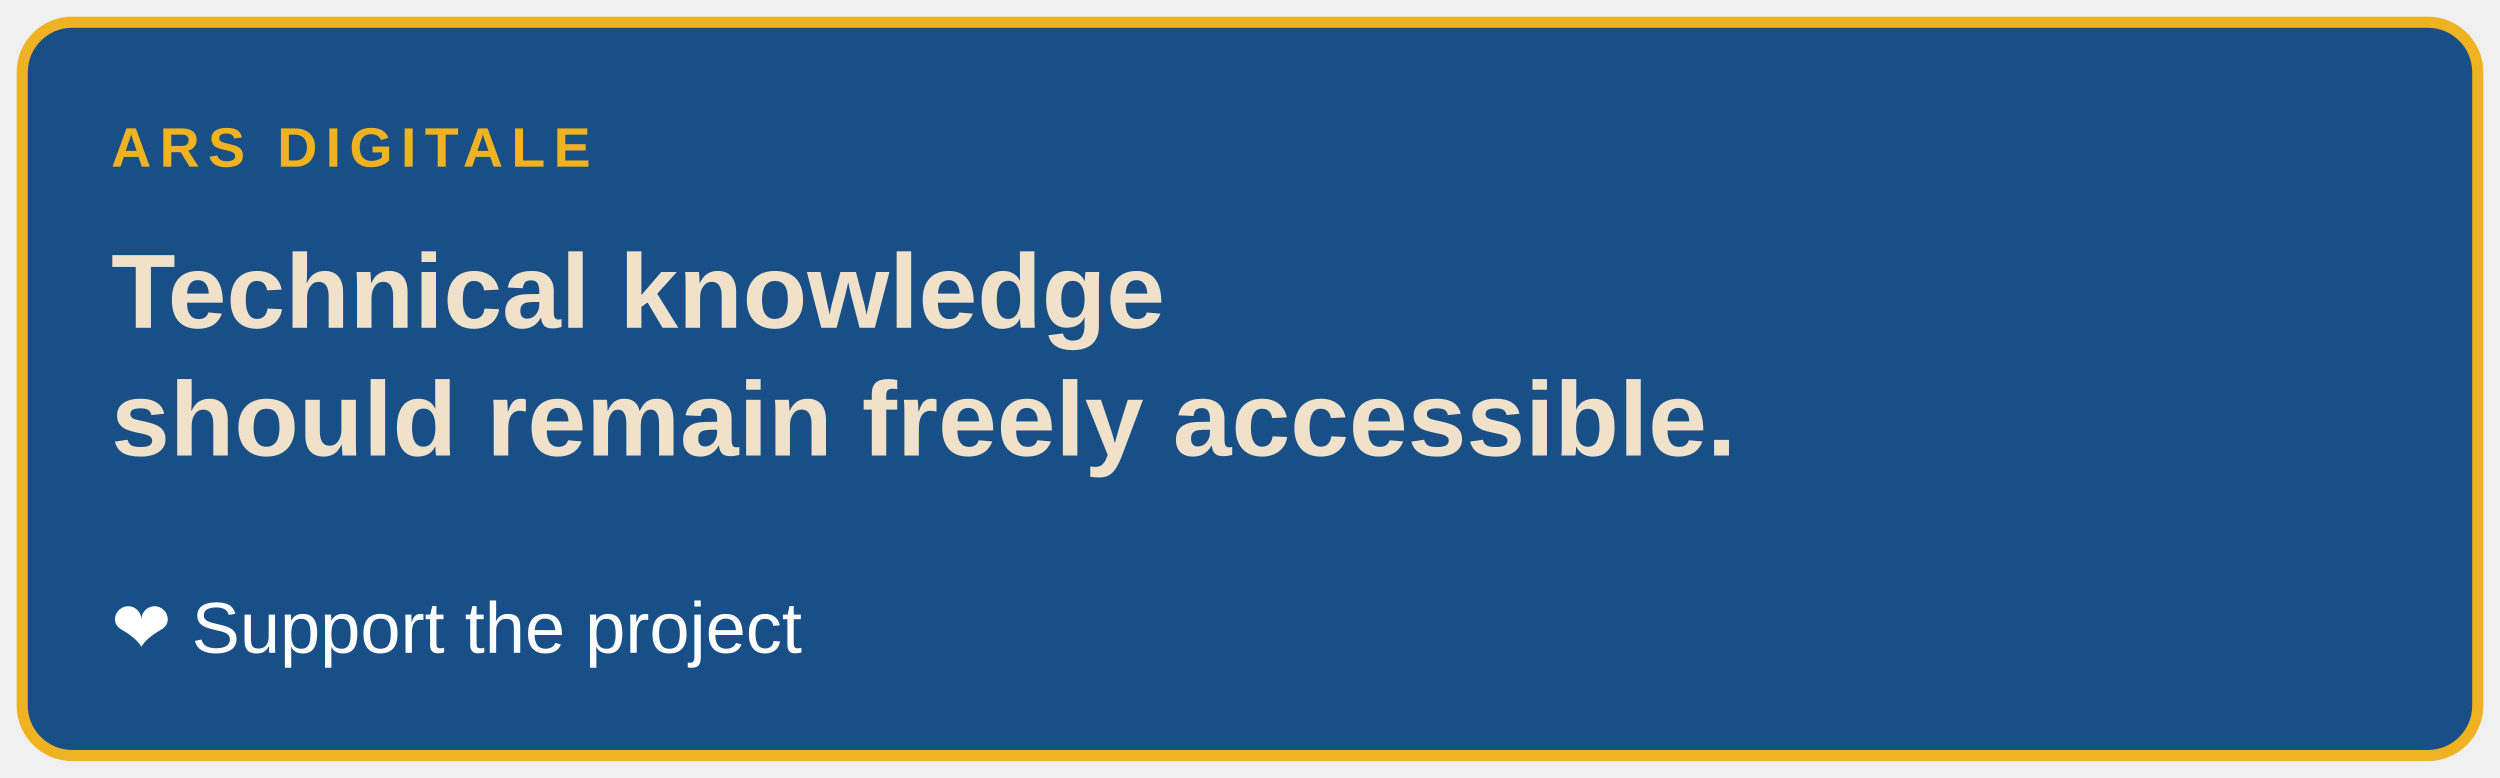
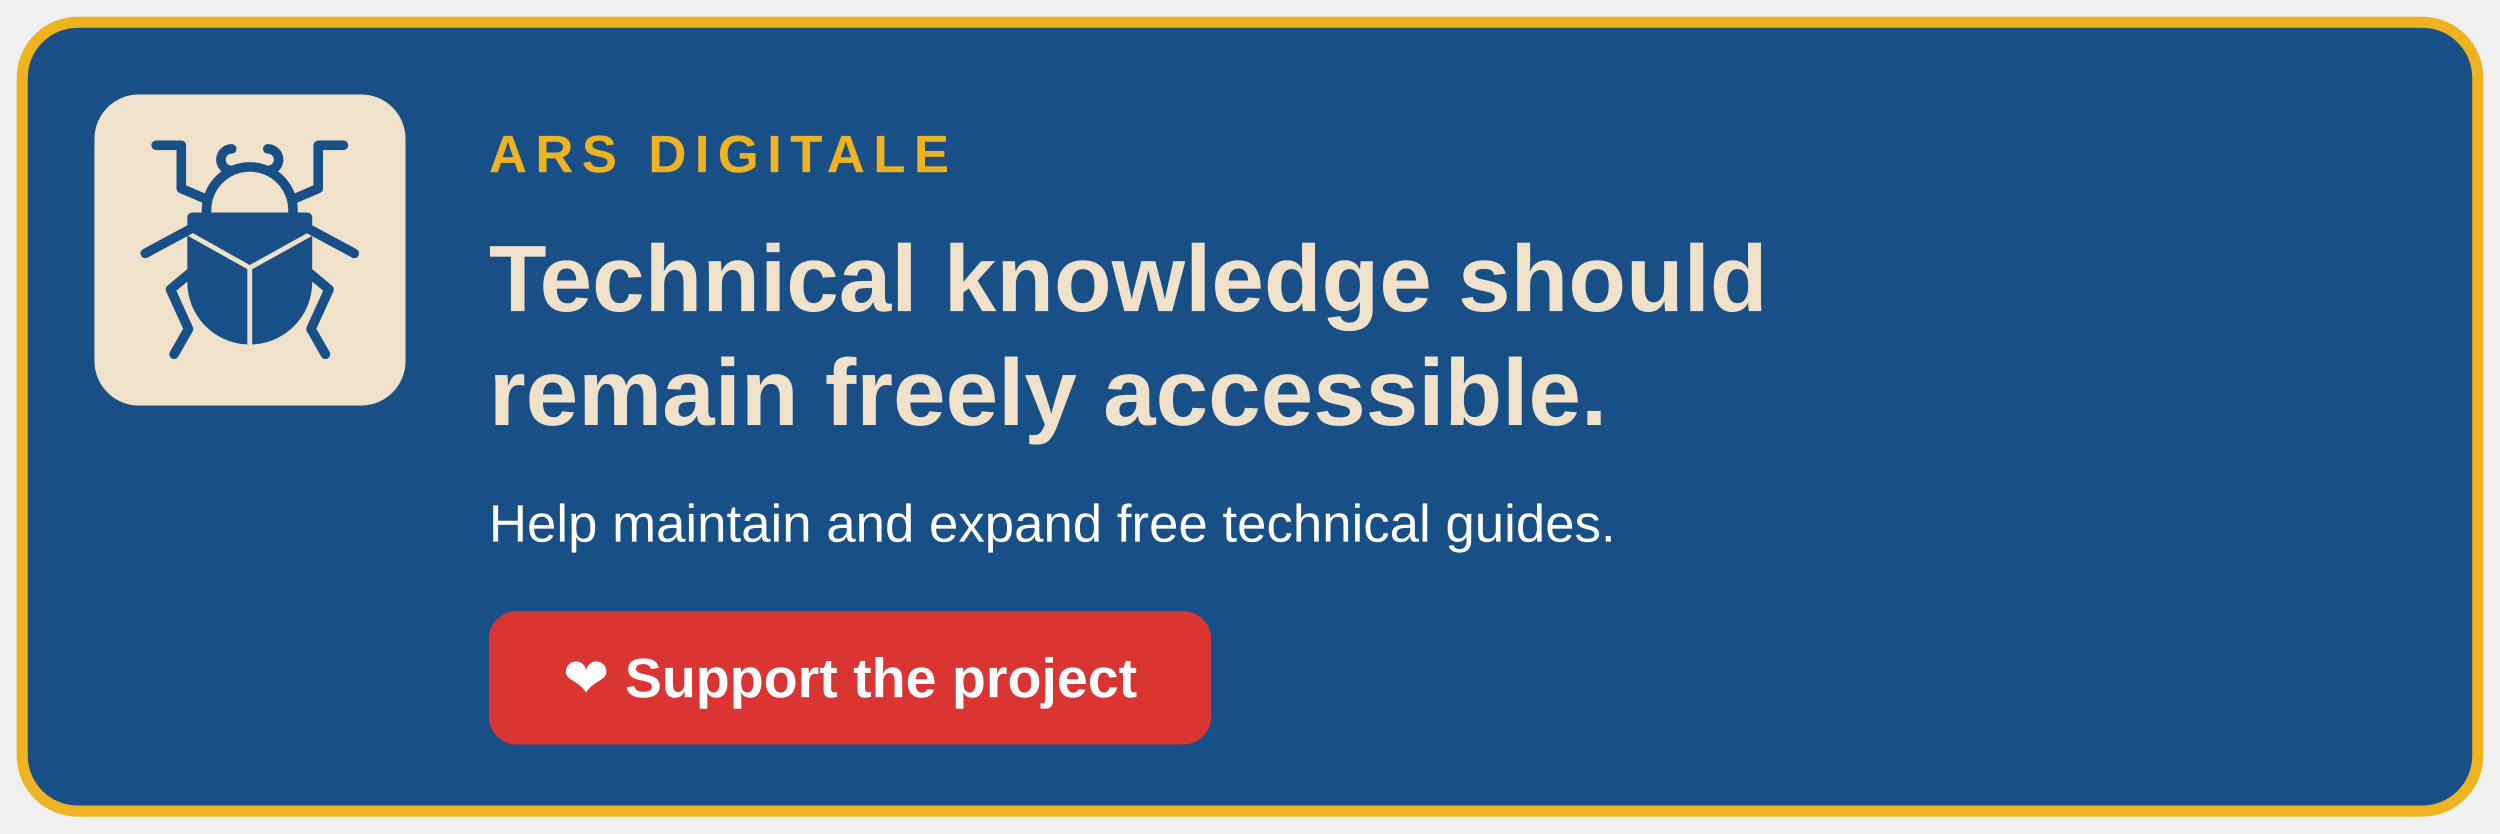
- <svg xmlns="http://www.w3.org/2000/svg" width="900" height="280" viewBox="0 0 900 280">
-   <rect x="8" y="8" width="884" height="264" rx="18" fill="#184f87" stroke="#efb321" stroke-width="4" />
-   <text x="40" y="60" fill="#efb321" font-family="Arial, Helvetica, sans-serif" font-size="20" font-weight="700" letter-spacing="3">
-       ARS DIGITALE
+ <svg xmlns="http://www.w3.org/2000/svg" width="900" height="300" viewBox="0 0 900 300" role="img" aria-labelledby="title description">
+   <rect x="8" y="8" width="884" height="284" rx="20" fill="#184f87" stroke="#efb321" stroke-width="4" />
+   <rect x="34" y="34" width="112" height="112" rx="16" fill="#f0e1cb" />
+   <g transform="translate(51 51) scale(.152)" fill="#184f87" stroke="#184f87" stroke-width="5.632">
+     <path d="m507.517 257.027-106.445-57.318v-20.506a8.53 8.53 0 0 0-8.533-8.533h-25.6v-8.533c0-6.562-.683-12.962-1.783-19.217l56.346-24.141a8.522 8.522 0 0 0 5.171-7.842V17.07h51.2c4.719 0 8.533-3.823 8.533-8.533S482.592.004 477.873.004H418.14a8.53 8.53 0 0 0-8.533 8.533v96.777l-48.751 20.898c-7.859-22.852-22.886-42.377-42.496-55.757 8.713-6.187 14.447-16.307 14.447-27.784 0-18.825-15.309-34.133-34.133-34.133-4.719 0-8.533 3.823-8.533 8.533s3.814 8.533 8.533 8.533c9.412 0 17.067 7.654 17.067 17.067 0 9.412-7.654 17.067-17.067 17.067-.017 0-.026.009-.043.009-13.133-5.487-27.529-8.542-42.624-8.542s-29.491 3.055-42.624 8.542c-.017 0-.026-.009-.043-.009-9.412 0-17.067-7.654-17.067-17.067 0-9.412 7.654-17.067 17.067-17.067 4.719 0 8.533-3.823 8.533-8.533s-3.814-8.533-8.533-8.533c-18.825 0-34.133 15.309-34.133 34.133 0 11.477 5.734 21.598 14.447 27.784-19.61 13.38-34.637 32.905-42.496 55.757l-48.751-20.898V8.537A8.53 8.53 0 0 0 93.874.004H34.138c-4.719 0-8.533 3.823-8.533 8.533s3.814 8.533 8.533 8.533h51.2v93.867a8.522 8.522 0 0 0 5.171 7.842l56.346 24.141c-1.101 6.255-1.784 12.655-1.784 19.217v8.533h-25.6a8.53 8.53 0 0 0-8.533 8.533v20.506L4.494 257.027c-4.147 2.227-5.709 7.407-3.473 11.554a8.537 8.537 0 0 0 7.526 4.489 8.415 8.415 0 0 0 4.036-1.024l108.766-58.564L256.022 288.9l135.202-75.11 108.203 58.257a8.418 8.418 0 0 0 4.036 1.024 8.532 8.532 0 0 0 7.526-4.489c2.236-4.148.675-9.327-3.472-11.555zM349.872 170.67H162.138v-8.533c0-51.755 42.112-93.867 93.867-93.867s93.867 42.112 93.867 93.867v8.533z" />
+     <path d="m449.208 343.32-48.136-40.115v-75.366l-136.533 75.853v173.747c76.015-4.454 136.533-67.524 136.533-144.632v-7.381l32.205 26.837-39.97 87.945a8.545 8.545 0 0 0 .358 7.765l34.133 59.733a8.514 8.514 0 0 0 7.415 4.301 8.523 8.523 0 0 0 4.224-1.126 8.527 8.527 0 0 0 3.174-11.648l-31.966-55.936 40.858-89.899a8.517 8.517 0 0 0-2.295-10.078zM110.938 303.205 62.802 343.32a8.519 8.519 0 0 0-2.295 10.078l40.858 89.899-31.966 55.936a8.527 8.527 0 0 0 3.174 11.648 8.523 8.523 0 0 0 4.224 1.126 8.513 8.513 0 0 0 7.415-4.301l34.133-59.733a8.542 8.542 0 0 0 .358-7.765l-39.97-87.945 32.205-26.837v7.381c0 77.107 60.518 140.177 136.533 144.632V303.674l-136.533-76.459v75.99z" />
+   </g>
+   <text x="176" y="62" fill="#efb321" font-family="Arial, Helvetica, sans-serif" font-size="19" font-weight="700" letter-spacing="3">
+     ARS DIGITALE
  </text>
-   <text x="40" y="118" fill="#f0e1cb" font-family="Arial, Helvetica, sans-serif" font-size="38" font-weight="700">
-       Technical knowledge
+   <text x="176" y="112" fill="#f0e1cb" font-family="Arial, Helvetica, sans-serif" font-size="34" font-weight="700">
+     Technical knowledge should
  </text>
-   <text x="40" y="164" fill="#f0e1cb" font-family="Arial, Helvetica, sans-serif" font-size="38" font-weight="700">
-       should remain freely accessible.
+   <text x="176" y="153" fill="#f0e1cb" font-family="Arial, Helvetica, sans-serif" font-size="34" font-weight="700">
+     remain freely accessible.
  </text>
-   <text x="40" y="235" fill="#ffffff" font-family="Arial, Helvetica, sans-serif" font-size="26">
-       ❤ Support the project
+   <text x="176" y="195" fill="#ffffff" font-family="Arial, Helvetica, sans-serif" font-size="19">
+     Help maintain and expand free technical guides.
+   </text>
+   <rect x="176" y="220" width="260" height="48" rx="10" fill="#da3433" />
+   <text x="306" y="251" fill="#ffffff" font-family="Arial, Helvetica, sans-serif" font-size="20" font-weight="700" text-anchor="middle">
+     ❤ Support the project
  </text>
</svg>
